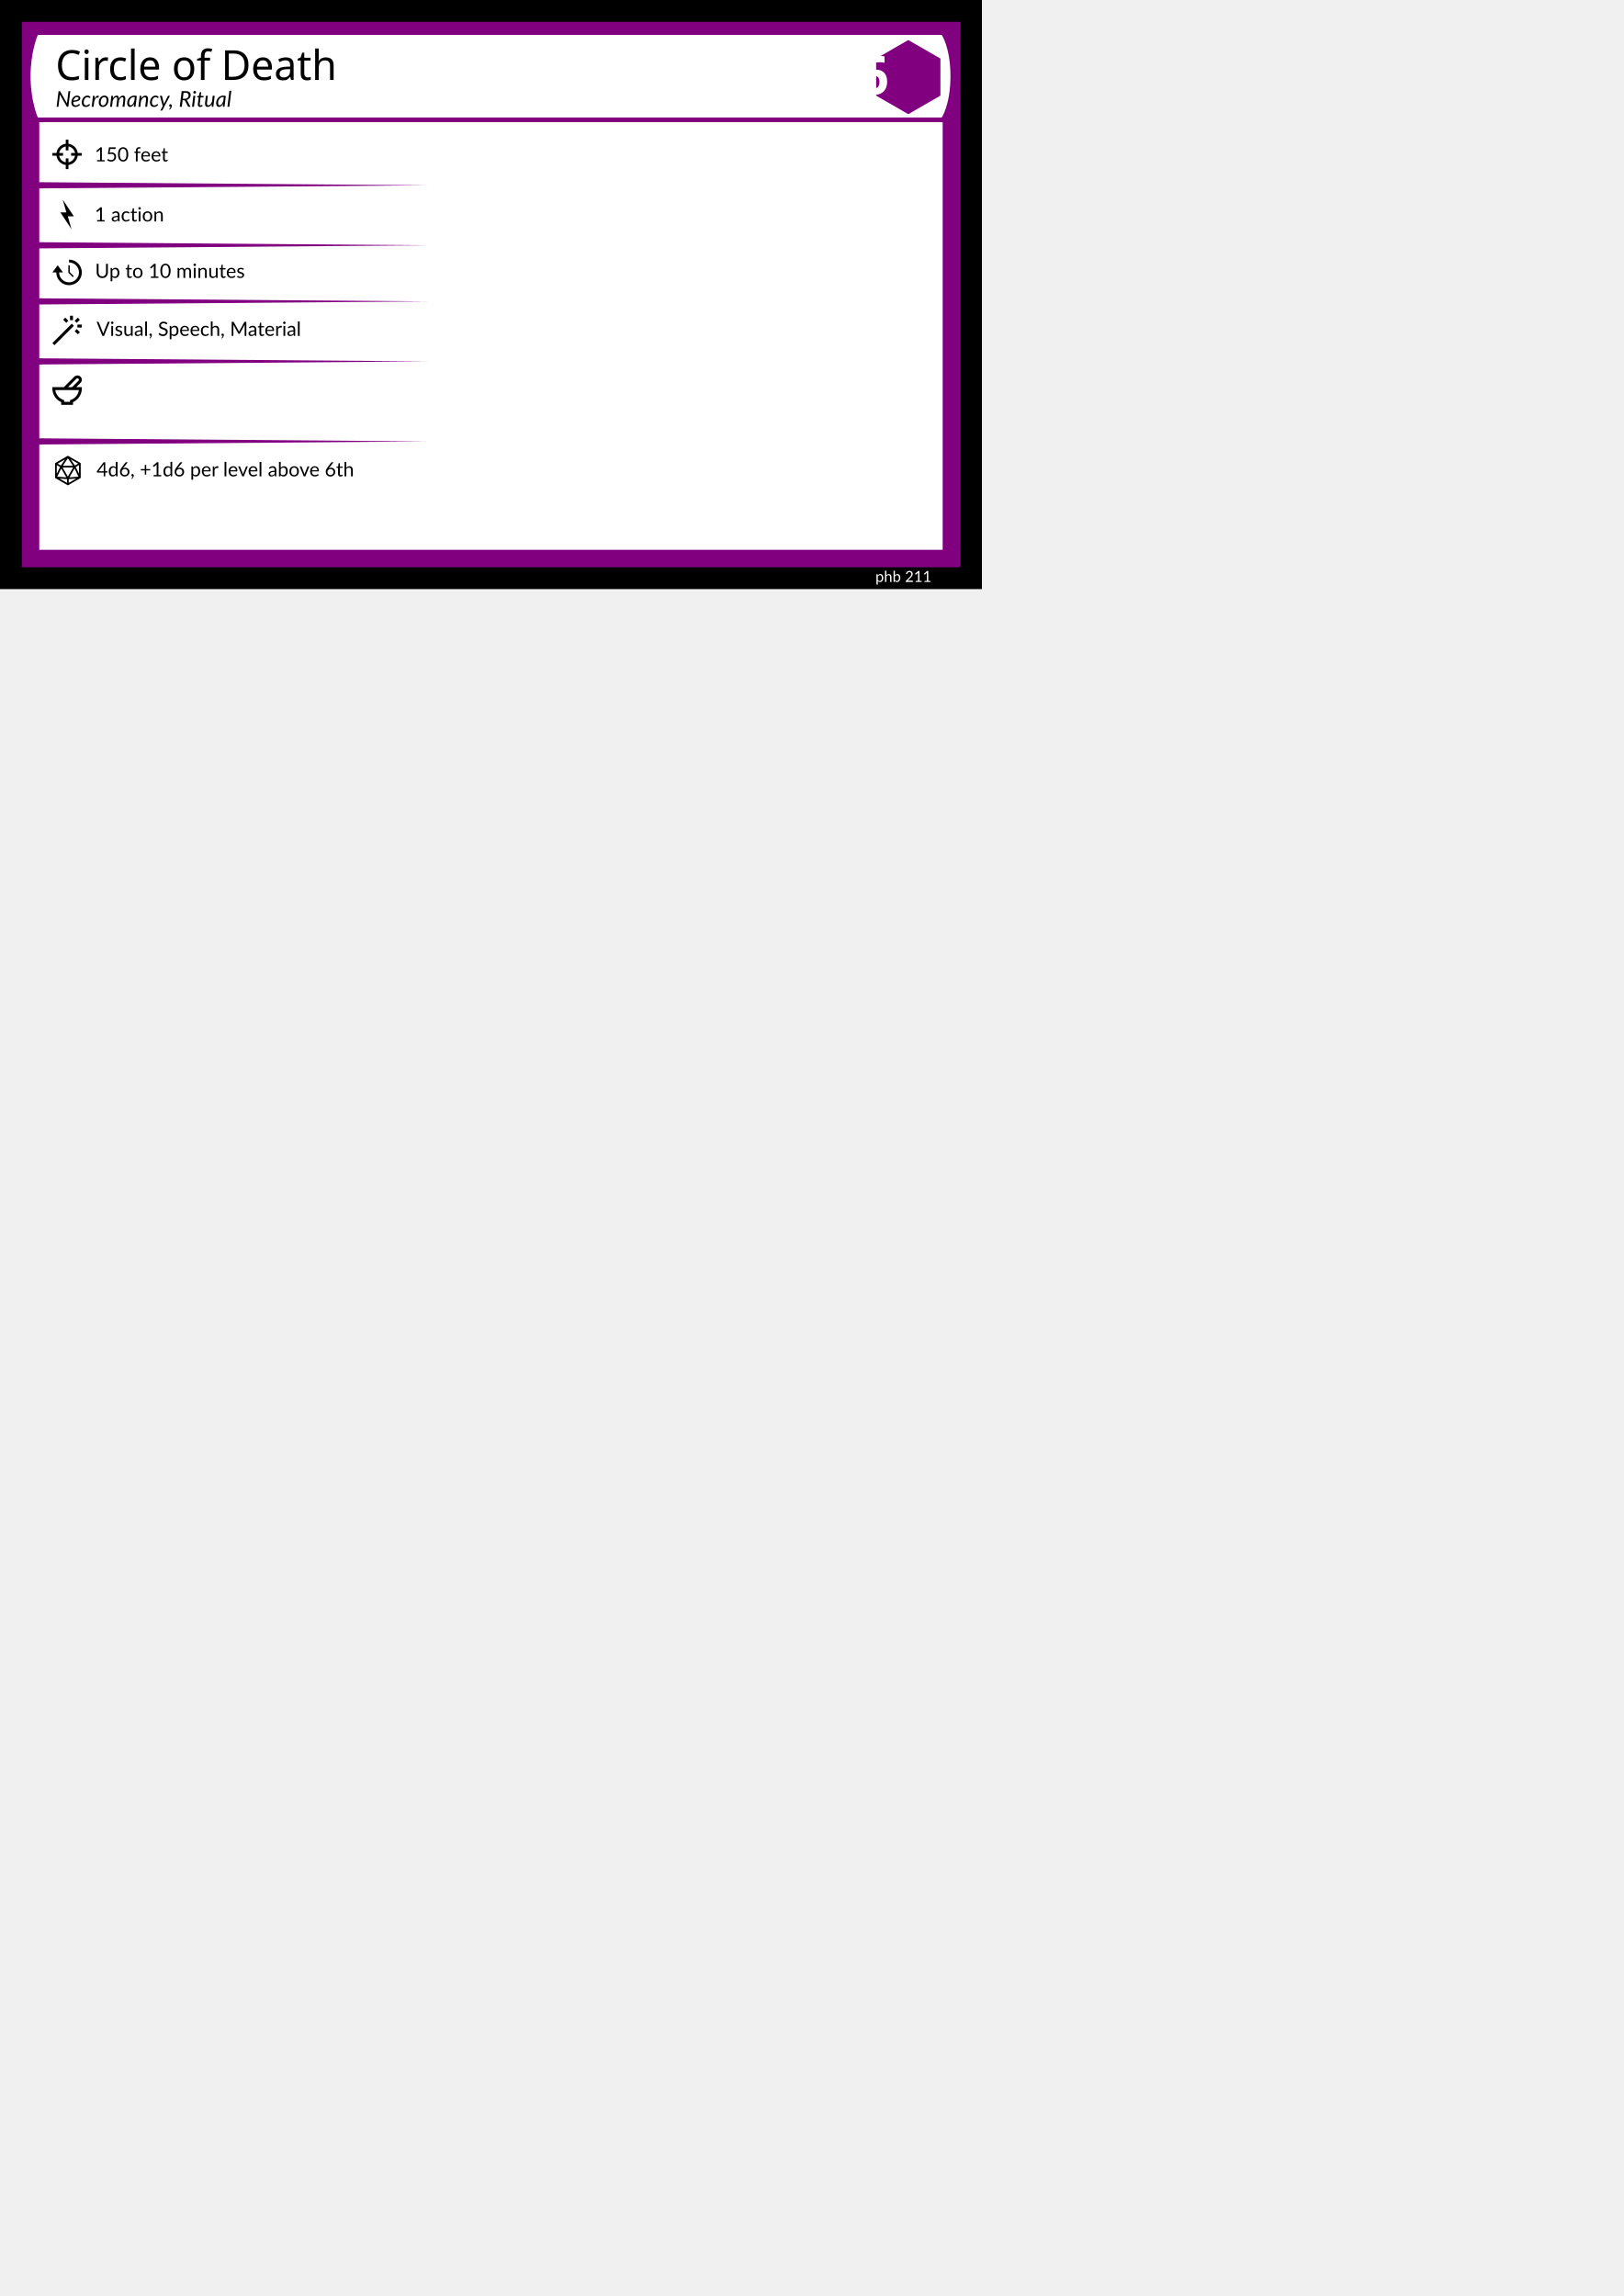
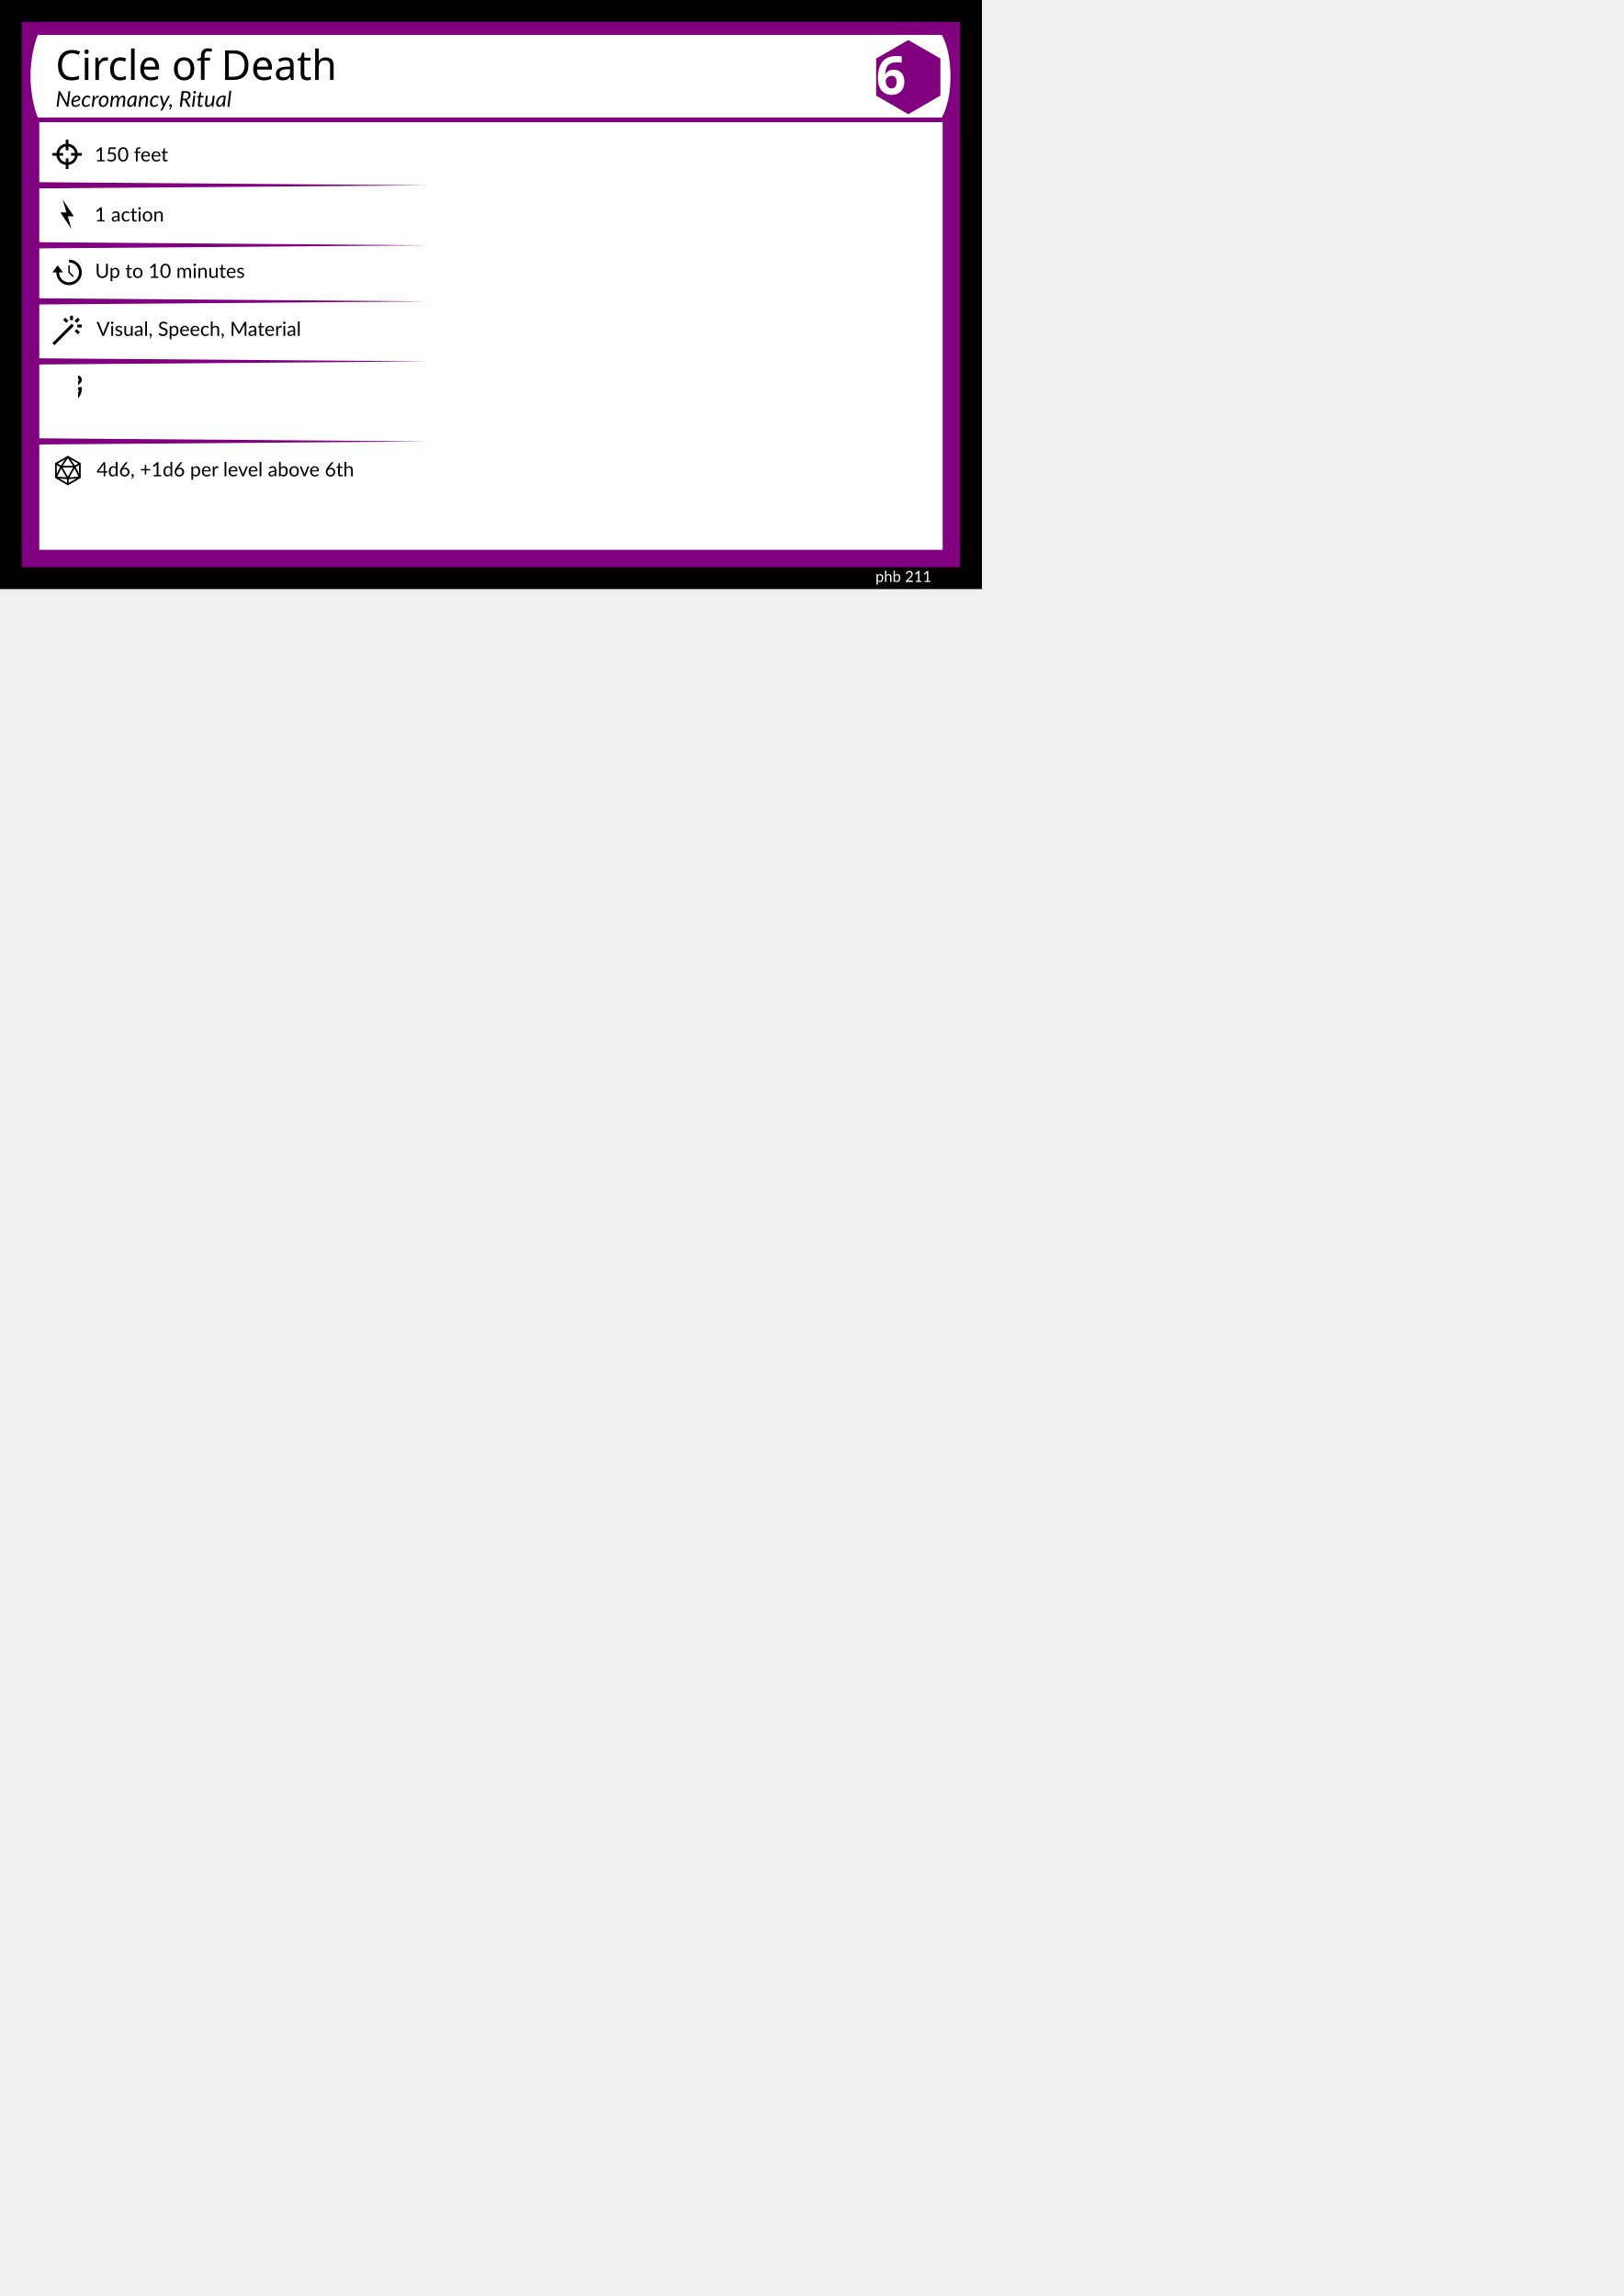
- <svg xmlns="http://www.w3.org/2000/svg" width="744.094" height="1052.362" id="svg2" version="1.1">
-   <defs id="defs4" />
+ <svg xmlns="http://www.w3.org/2000/svg" xmlns:xlink="http://www.w3.org/1999/xlink" width="793.701" height="1122.52" id="svg2" version="1.1" viewBox="0 0 744.094 1052.362">
+   <defs id="defs4">
+     <symbol id="symbol4007">
+       <path id="path5926" d="M -0.796,26.702 1.006,24.901 c 0.745,-0.745 0.745,-1.926 0,-2.609 -0.683,-0.683 -1.926,-0.683 -2.609,0 l -4.41,4.41 H -10.859 v 0.621 c 0,2.485 1.491,4.721 3.727,5.715 v 1.118 h 4.97 V 33.038 C 0.074,32.044 1.565,29.808 1.565,27.323 v -0.621 z m 0.062,-3.541 c 0.248,-0.248 0.621,-0.248 0.87,0 0.248,0.248 0.248,0.621 0,0.87 l -2.671,2.671 h -1.739 z m -2.236,8.883 -0.435,0.124 v 0.745 h -2.485 v -0.745 l -0.435,-0.124 c -1.801,-0.683 -3.044,-2.236 -3.292,-4.1 h 9.939 c -0.248,1.864 -1.491,3.417 -3.292,4.1 z" style="fill:#000000" />
+     </symbol>
+     <symbol id="g4658-0">
+       <g id="g4658-0_transform" transform="matrix(0.150794,0,0,0.150794,23.56932,208.1341)">
+         <g id="g4644-7" transform="translate(0,-952.3622)">
+           <path id="path4646-1" d="m 50,957.362 -38.971,22.5 v 45.001 l 1.291,0.746 37.681,21.754 38.971,-22.5 v -45.001 z m 0,7.595 15.566,23.025 H 34.434 Z m -8.425,3.236 -12.799,18.932 -9.996,-5.771 z m 16.851,0 22.794,13.16 -9.994,5.771 z m -42.23,17.635 9.997,5.771 -9.997,20.552 z m 67.608,0 v 26.324 l -9.997,-20.553 9.996,-5.771 z m -49.759,7.32 H 65.956 l -15.956,27.637 z m -4.281,2.922 15.567,26.961 -27.723,-1.968 z m 40.473,0 12.157,24.993 -27.723,1.968 z m -45.618,30.671 22.797,1.62 v 11.543 z m 50.764,0 -22.799,13.162 v -11.543 z" style="color:#000000;font-style:normal;font-variant:normal;font-weight:normal;font-stretch:normal;font-size:medium;line-height:normal;font-family:sans-serif;text-indent:0;text-align:start;text-decoration:none;text-decoration-line:none;letter-spacing:normal;word-spacing:normal;text-transform:none;writing-mode:lr-tb;direction:ltr;baseline-shift:baseline;text-anchor:start;display:inline;overflow:visible;visibility:visible;fill:#000000;fill-opacity:1;fill-rule:nonzero;stroke:none;stroke-width:8;marker:none;enable-background:accumulate" />
+         </g>
+       </g>
+     </symbol>
+     <symbol id="g4077-9-3">
+       <g id="g4077-9-3_transform" transform="matrix(0.6757897,0,0,0.6757897,23.98098,144.7108)">
+         <g id="g4053-8-7">
+           <rect id="rect4055-6-2" height="3" width="2" y="0" x="12" style="fill:#000000" />
+           <rect id="rect4057-5-6" height="18.6" width="2" transform="matrix(-0.7071,-0.7071,0.7071,-0.7071,3.4977,26.8355)" y="3.4" x="6.3" style="fill:#000000;stroke-width:3.255;stroke-miterlimit:4;stroke-dasharray:none" />
+           <rect id="rect4059-0-0" height="2" width="3" transform="matrix(0.7071,0.7071,-0.7071,0.7071,4.8712,-5.5508)" y="2.1" x="7.6" style="fill:#000000" />
+           <rect id="rect4061-2-1" height="2" width="3" transform="matrix(-0.7071,-0.7071,0.7071,-0.7071,21.1684,30.4888)" y="9.9" x="15.4" style="fill:#000000" />
+           <rect id="rect4063-8-6" height="2" width="3" y="6" x="17" style="fill:#000000" />
+           <rect id="rect4065-6-5" height="3" width="2" transform="matrix(0.7071,0.7071,-0.7071,0.7071,7.1413,-11.0383)" y="1.6" x="15.9" style="fill:#000000" />
+         </g>
+       </g>
+     </symbol>
+   </defs>
  <g id="layer2" style="display:inline">
-     <rect style="color:#000000;fill:#000000;fill-opacity:1;fill-rule:nonzero;stroke:none;stroke-width:11.25;marker:none;visibility:visible;display:inline;overflow:visible;enable-background:accumulate" id="rect2985-5-6-7" width="450" height="270" x="2.8070074e-014" y="2.6171874e-006" />
-     <rect style="color:#000000;fill:#800080;fill-opacity:1;fill-rule:nonzero;stroke:none;stroke-width:11.25;marker:none;visibility:visible;display:inline;overflow:visible;enable-background:accumulate" id="rect2985-5-6" width="430" height="250" x="10" y="10" />
-     <path style="color:#000000;fill:#ffffff;fill-opacity:1;fill-rule:nonzero;stroke:none;stroke-width:11.25;marker:none;visibility:visible;display:inline;overflow:visible;enable-background:accumulate" d="m 17.33,16 414.241,0 c 0,0 4,5.881 4,18.929 0,13.047 -4,18.929 -4,18.929 l -414.241,0 c 0,0 -3.33,-7.584 -3.33,-18.929 C 14,23.584 17.33,16 17.33,16 z" id="rect2985-5-6-73" />
-     <text xml:space="preserve" style="font-size:18.854px;font-style:normal;font-variant:normal;font-weight:normal;font-stretch:normal;line-height:125%;letter-spacing:0px;word-spacing:0px;fill:#000000;fill-opacity:1;stroke:none;font-family:Source Sans Pro;-inkscape-font-specification:Source Sans Pro" x="25.616" y="36.397" id="spell_name" transform="scale(0.9930664,1.006982)">
-       <tspan id="tspan3775-1-8" x="25.616" y="36.397" style="font-size:18.854px;font-style:normal;font-variant:normal;font-weight:normal;font-stretch:normal;font-family:Arsenal;-inkscape-font-specification:Arsenal">Circle of Death</tspan>
+     <rect style="color:#000000;display:inline;overflow:visible;visibility:visible;fill:#000000;fill-opacity:1;fill-rule:nonzero;stroke:none;stroke-width:11.25;marker:none;enable-background:accumulate" id="rect2985-5-6-7" width="450" height="270" x="2.8070074e-014" y="2.6171874e-006" />
+     <rect style="color:#000000;display:inline;overflow:visible;visibility:visible;fill:#800080;fill-opacity:1;fill-rule:nonzero;stroke:none;stroke-width:11.25;marker:none;enable-background:accumulate" id="rect2985-5-6" width="430" height="250" x="10" y="10" />
+     <path style="color:#000000;display:inline;overflow:visible;visibility:visible;fill:#ffffff;fill-opacity:1;fill-rule:nonzero;stroke:none;stroke-width:11.25;marker:none;enable-background:accumulate" d="M 17.33,16 H 431.571 c 0,0 4,5.881 4,18.929 0,13.047 -4,18.929 -4,18.929 H 17.33 c 0,0 -3.33,-7.584 -3.33,-18.929 C 14,23.584 17.33,16 17.33,16 Z" id="rect2985-5-6-73" />
+     <text xml:space="preserve" style="font-style:normal;font-variant:normal;font-weight:normal;font-stretch:normal;line-height:0%;font-family:'Source Sans Pro';-inkscape-font-specification:'Source Sans Pro';letter-spacing:0px;word-spacing:0px;fill:#000000;fill-opacity:1;stroke:none" x="25.616" y="36.397" id="spell_name" transform="scale(0.9930664,1.006982)">
+       <tspan id="tspan3775-1-8" x="25.616" y="36.397" style="font-style:normal;font-variant:normal;font-weight:normal;font-stretch:normal;font-size:18.854px;line-height:1.25;font-family:Arsenal;-inkscape-font-specification:Arsenal">Circle of Death</tspan>
    </text>
-     <text xml:space="preserve" style="font-size:10px;font-style:normal;font-variant:normal;font-weight:normal;font-stretch:normal;line-height:125%;letter-spacing:0px;word-spacing:0px;fill:#000000;fill-opacity:1;stroke:none;font-family:Source Sans Pro;-inkscape-font-specification:Source Sans Pro" x="25.46" y="48.948" id="spell_type">
-       <tspan id="tspan3775-4-2-3" x="25.46" y="48.948" style="font-size:10px;font-style:italic;font-variant:normal;font-weight:normal;font-stretch:normal;font-family:Lato;-inkscape-font-specification:Lato">Necromancy, Ritual</tspan>
+     <text xml:space="preserve" style="font-style:normal;font-variant:normal;font-weight:normal;font-stretch:normal;line-height:0%;font-family:'Source Sans Pro';-inkscape-font-specification:'Source Sans Pro';letter-spacing:0px;word-spacing:0px;fill:#000000;fill-opacity:1;stroke:none" x="25.46" y="48.948" id="spell_type">
+       <tspan id="tspan3775-4-2-3" x="25.46" y="48.948" style="font-style:italic;font-variant:normal;font-weight:normal;font-stretch:normal;font-size:10px;line-height:1.25;font-family:Lato;-inkscape-font-specification:Lato">Necromancy, Ritual</tspan>
    </text>
-     <path style="color:#000000;fill:#ffffff;fill-opacity:1;fill-rule:nonzero;stroke:none;stroke-width:11.25;marker:none;visibility:visible;display:inline;overflow:visible;enable-background:accumulate" d="M 18,56 432,56 l 0,196 -414,0 z" id="rect2985-5-6-5" />
-     <flowRoot xml:space="preserve" id="spell_description" style="font-size:11px;font-style:normal;font-variant:normal;font-weight:normal;font-stretch:normal;line-height:125%;letter-spacing:0px;word-spacing:0px;fill:#000000;fill-opacity:1;stroke:none;font-family:Lato;-inkscape-font-specification:Lato" transform="translate(113.8594,-194.7143)">
+     <path style="color:#000000;display:inline;overflow:visible;visibility:visible;fill:#ffffff;fill-opacity:1;fill-rule:nonzero;stroke:none;stroke-width:11.25;marker:none;enable-background:accumulate" d="M 18,56 H 432 V 252 H 18 Z" id="rect2985-5-6-5" />
+     <flowRoot xml:space="preserve" id="spell_description" style="font-style:normal;font-variant:normal;font-weight:normal;font-stretch:normal;line-height:0.01%;font-family:Lato;-inkscape-font-specification:Lato;letter-spacing:0px;word-spacing:0px;fill:#000000;fill-opacity:1;stroke:none" transform="translate(113.8594,-194.7143)">
      <flowRegion id="flowRegion3993-8-1">
-         <rect id="rect3995-7-3" width="211.112" height="179.315" x="97.582" y="259.505" style="font-size:11px;font-style:normal;font-variant:normal;font-weight:normal;font-stretch:normal;font-family:Lato;-inkscape-font-specification:Lato" />
+         <rect id="rect3995-7-3" width="211.112" height="179.315" x="97.582" y="259.505" style="font-style:normal;font-variant:normal;font-weight:normal;font-stretch:normal;font-size:11px;font-family:Lato;-inkscape-font-specification:Lato" />
      </flowRegion>
-       <flowPara id="flowPara4001-7-5">You assume a different form. When you cast the spell, choose one of the following options, the effects of which last for the duration of the spell. While the spell lasts, you can end one option as an action to gain the benefits of a different one.</flowPara>
-       <flowPara id="flowPara4474-9" />
-       <flowPara id="flowPara4476-8">Aquatic Adaptation. You adapt your body to an aquatic environment, sprouting gills and growing webbing between your fingers. You can breathe underwater and gain a swimming speed equal to your walking speed. [...]</flowPara>
-       <flowPara id="flowPara4478-4" />
-       <flowPara id="flowPara4480-0">Change Appearance. You transform your appearance. You decide what you look like, including your height, weight, facial features, sound of your voice, hair length, coloration, and distinguishing characteristics, if any. You can make yourself appear as a member of another race, though none of your statistics change. You also canâ€™t appear as a creature of a different size than you, and your basic shape stays the same; if you're bipedal, you canâ€™t use this spell to become quadrupedal, for instance. At any time for the duration of the spell, you can use your action to change your appearance in this way again.Natural Weapons. You grow claws, fangs, spines, horns, or a different natural weapon of your choice. Your unarmed strikes deal 1d6 bludgeoning, piercing, or slashing damage, as appropriate to the natural weapon you chose, and you are proficient with your unarmed strikes. Finally, the natural weapon is magic and you have a +1 bonus to the attack and damage rolls you make using it.phb 211</flowPara>
-       <flowPara id="flowPara4482-7" />
-       <flowPara id="flowPara4484-6" />
-       <flowPara id="flowPara4486-3" />
-       <flowPara id="flowPara4488-6" />
+       <flowPara id="flowPara4001-7-5" style="font-size:11px;line-height:1.25">You assume a different form. When you cast the spell, choose one of the following options, the effects of which last for the duration of the spell. While the spell lasts, you can end one option as an action to gain the benefits of a different one.</flowPara>
+       <flowPara id="flowPara4474-9" style="font-size:11px;line-height:1.25"> </flowPara>
+       <flowPara id="flowPara4476-8" style="font-size:11px;line-height:1.25">Aquatic Adaptation. You adapt your body to an aquatic environment, sprouting gills and growing webbing between your fingers. You can breathe underwater and gain a swimming speed equal to your walking speed. [...]</flowPara>
+       <flowPara id="flowPara4478-4" style="font-size:11px;line-height:1.25"> </flowPara>
+       <flowPara id="flowPara4480-0" style="font-size:11px;line-height:1.25">Change Appearance. You transform your appearance. You decide what you look like, including your height, weight, facial features, sound of your voice, hair length, coloration, and distinguishing characteristics, if any. You can make yourself appear as a member of another race, though none of your statistics change. You also canâ€™t appear as a creature of a different size than you, and your basic shape stays the same; if you're bipedal, you canâ€™t use this spell to become quadrupedal, for instance. At any time for the duration of the spell, you can use your action to change your appearance in this way again.Natural Weapons. You grow claws, fangs, spines, horns, or a different natural weapon of your choice. Your unarmed strikes deal 1d6 bludgeoning, piercing, or slashing damage, as appropriate to the natural weapon you chose, and you are proficient with your unarmed strikes. Finally, the natural weapon is magic and you have a +1 bonus to the attack and damage rolls you make using it.phb 211    </flowPara>
+       <flowPara id="flowPara4482-7" style="font-size:11px;line-height:1.25" />
+       <flowPara id="flowPara4484-6" style="font-size:11px;line-height:1.25" />
+       <flowPara id="flowPara4486-3" style="font-size:11px;line-height:1.25" />
+       <flowPara id="flowPara4488-6" style="font-size:11px;line-height:1.25" />
    </flowRoot>
    <g id="phb_page" transform="translate(170.1353,91.04872)" style="fill:#ffffff">
-       <text id="text3828-5-3-5" y="175.679" x="231.022" style="font-size:7px;font-style:normal;font-variant:normal;font-weight:normal;font-stretch:normal;line-height:125%;letter-spacing:0px;word-spacing:0px;fill:#ffffff;fill-opacity:1;stroke:none;font-family:Source Sans Pro;-inkscape-font-specification:Source Sans Pro" xml:space="preserve">
-         <tspan style="font-size:7px;font-style:normal;font-variant:normal;font-weight:normal;font-stretch:normal;fill:#ffffff;font-family:Lato;-inkscape-font-specification:Lato" y="175.679" x="231.022" id="tspan3830-1-1-4">phb 211</tspan>
+       <text id="text3828-5-3-5" y="175.679" x="231.022" style="font-style:normal;font-variant:normal;font-weight:normal;font-stretch:normal;line-height:0%;font-family:'Source Sans Pro';-inkscape-font-specification:'Source Sans Pro';letter-spacing:0px;word-spacing:0px;fill:#ffffff;fill-opacity:1;stroke:none" xml:space="preserve">
+         <tspan style="font-style:normal;font-variant:normal;font-weight:normal;font-stretch:normal;font-size:7px;line-height:1.25;font-family:Lato;-inkscape-font-specification:Lato;fill:#ffffff" y="175.679" x="231.022" id="tspan3830-1-1-4">phb 211</tspan>
      </text>
    </g>
    <g id="g3823-2-4" transform="matrix(0.945,0,0,0.945,-37.425,47.935)">
-       <path id="path3811-2-6" d="M 79.286,23.493 H 77.293 C 76.998,21.148 75.137,19.288 72.792,18.993 V 17 h -1.299 v 1.993 c -2.345,0.294 -4.206,2.155 -4.5,4.5 H 65 v 1.299 h 1.993 c 0.294,2.345 2.155,4.206 4.5,4.5 v 1.993 h 1.299 V 29.293 c 2.345,-0.294 4.206,-2.155 4.5,-4.5 h 1.993 v -1.299 z m -6.493,4.487 v -1.89 h -1.299 v 1.89 C 69.863,27.706 68.579,26.423 68.305,24.792 h 1.89 v -1.299 h -1.89 c 0.274,-1.63 1.558,-2.914 3.188,-3.188 v 1.89 h 1.299 v -1.89 c 1.63,0.274 2.914,1.558 3.188,3.188 h -1.89 v 1.299 h 1.89 c -0.274,1.63 -1.558,2.914 -3.188,3.188 z" style="fill:#000000" />
+       <path id="path3811-2-6" d="M 79.286,23.493 H 77.293 C 76.998,21.148 75.137,19.288 72.792,18.993 V 17 h -1.299 v 1.993 c -2.345,0.294 -4.206,2.155 -4.5,4.5 H 65 v 1.299 h 1.993 c 0.294,2.345 2.155,4.206 4.5,4.5 v 1.993 h 1.299 V 29.293 c 2.345,-0.294 4.206,-2.155 4.5,-4.5 h 1.993 z m -6.493,4.487 v -1.89 h -1.299 v 1.89 C 69.863,27.706 68.579,26.423 68.305,24.792 h 1.89 v -1.299 h -1.89 c 0.274,-1.63 1.558,-2.914 3.188,-3.188 v 1.89 h 1.299 v -1.89 c 1.63,0.274 2.914,1.558 3.188,3.188 h -1.89 v 1.299 h 1.89 c -0.274,1.63 -1.558,2.914 -3.188,3.188 z" style="fill:#000000" />
    </g>
-     <text xml:space="preserve" style="font-size:9px;font-style:normal;font-variant:normal;font-weight:normal;font-stretch:normal;line-height:125%;letter-spacing:0px;word-spacing:0px;fill:#000000;fill-opacity:1;stroke:none;font-family:Source Sans Pro;-inkscape-font-specification:Source Sans Pro" x="43.373" y="73.986" id="spell_range">
-       <tspan id="tspan3830-6-6" x="43.373" y="73.986" style="font-size:9px;font-style:normal;font-variant:normal;font-weight:normal;font-stretch:normal;font-family:Lato;-inkscape-font-specification:Lato">150 feet</tspan>
+     <text xml:space="preserve" style="font-style:normal;font-variant:normal;font-weight:normal;font-stretch:normal;line-height:0%;font-family:'Source Sans Pro';-inkscape-font-specification:'Source Sans Pro';letter-spacing:0px;word-spacing:0px;fill:#000000;fill-opacity:1;stroke:none" x="43.373" y="73.986" id="spell_range">
+       <tspan id="tspan3830-6-6" x="43.373" y="73.986" style="font-style:normal;font-variant:normal;font-weight:normal;font-stretch:normal;font-size:9px;line-height:1.25;font-family:Lato;-inkscape-font-specification:Lato">150 feet</tspan>
    </text>
-     <text xml:space="preserve" style="font-size:9px;font-style:normal;font-variant:normal;font-weight:normal;font-stretch:normal;line-height:125%;letter-spacing:0px;word-spacing:0px;fill:#000000;fill-opacity:1;stroke:none;font-family:Source Sans Pro;-inkscape-font-specification:Source Sans Pro" x="43.373" y="101.497" id="spell_cast_time">
-       <tspan id="tspan3830-9-4-8" x="43.373" y="101.497" style="font-size:9px;font-style:normal;font-variant:normal;font-weight:normal;font-stretch:normal;font-family:Lato;-inkscape-font-specification:Lato">1 action</tspan>
+     <text xml:space="preserve" style="font-style:normal;font-variant:normal;font-weight:normal;font-stretch:normal;line-height:0%;font-family:'Source Sans Pro';-inkscape-font-specification:'Source Sans Pro';letter-spacing:0px;word-spacing:0px;fill:#000000;fill-opacity:1;stroke:none" x="43.373" y="101.497" id="spell_cast_time">
+       <tspan id="tspan3830-9-4-8" x="43.373" y="101.497" style="font-style:normal;font-variant:normal;font-weight:normal;font-stretch:normal;font-size:9px;line-height:1.25;font-family:Lato;-inkscape-font-specification:Lato">1 action</tspan>
    </text>
    <g id="g3888-3-4" transform="matrix(0.15,0,0,0.15,23.25,90.75)">
-       <path id="path3876-1-9" d="M 63.331,95 29.287,43.936 H 47.795 L 36.67,5 70.713,56.066 H 52.206 L 63.331,95 z" />
+       <path id="path3876-1-9" d="M 63.331,95 29.287,43.936 H 47.795 L 36.67,5 70.713,56.066 H 52.206 Z" />
    </g>
    <g id="g3947-3-3" transform="matrix(0.6525522,0,0,0.6525522,-112.8115,-65.72413)">
      <path d="m 221.371,283.079 v 1.994 c 3.848,0 6.979,3.131 6.979,6.979 0,3.848 -3.131,6.979 -6.979,6.979 -3.848,0 -6.979,-3.131 -6.979,-6.979 h 2.742 l -3.739,-4.985 -3.739,4.985 h 2.742 c 0,4.948 4.025,8.973 8.973,8.973 4.948,0 8.973,-4.025 8.973,-8.973 0,-4.948 -4.025,-8.973 -8.973,-8.973 z" id="path3895-3-7" />
-       <polygon points="48.059,50.805 60.294,63.04 63.043,60.291 51.947,49.195 51.947,30.557 48.059,30.557 " id="polygon3897-4-8" transform="matrix(0.256395,0,0,0.256395,208.5504,279.2328)" />
+       <polygon points="63.043,60.291 51.947,49.195 51.947,30.557 48.059,30.557 48.059,50.805 60.294,63.04 " id="polygon3897-4-8" transform="matrix(0.256395,0,0,0.256395,208.5504,279.2328)" />
    </g>
-     <text xml:space="preserve" style="font-size:9px;font-style:normal;font-variant:normal;font-weight:normal;font-stretch:normal;line-height:125%;letter-spacing:0px;word-spacing:0px;fill:#000000;fill-opacity:1;stroke:none;font-family:Source Sans Pro;-inkscape-font-specification:Source Sans Pro" x="43.562" y="127.366" id="spell_duration">
-       <tspan id="tspan3830-9-8-1-2" x="43.562" y="127.366" style="font-size:9px;font-style:normal;font-variant:normal;font-weight:normal;font-stretch:normal;font-family:Lato;-inkscape-font-specification:Lato">Up to 10 minutes</tspan>
+     <text xml:space="preserve" style="font-style:normal;font-variant:normal;font-weight:normal;font-stretch:normal;line-height:0%;font-family:'Source Sans Pro';-inkscape-font-specification:'Source Sans Pro';letter-spacing:0px;word-spacing:0px;fill:#000000;fill-opacity:1;stroke:none" x="43.562" y="127.366" id="spell_duration">
+       <tspan id="tspan3830-9-8-1-2" x="43.562" y="127.366" style="font-style:normal;font-variant:normal;font-weight:normal;font-stretch:normal;font-size:9px;line-height:1.25;font-family:Lato;-inkscape-font-specification:Lato">Up to 10 minutes</tspan>
    </text>
-     <text id="spell_requirements" y="153.954" x="44.246" style="font-size:9px;font-style:normal;font-variant:normal;font-weight:normal;font-stretch:normal;line-height:125%;letter-spacing:0px;word-spacing:0px;fill:#000000;fill-opacity:1;stroke:none;font-family:Source Sans Pro;-inkscape-font-specification:Source Sans Pro" xml:space="preserve">
-       <tspan style="font-size:9px;font-style:normal;font-variant:normal;font-weight:normal;font-stretch:normal;font-family:Lato;-inkscape-font-specification:Lato" y="153.954" x="44.246" id="tspan4121-7-7">Visual, Speech, Material</tspan>
+     <text id="spell_requirements" y="153.954" x="44.246" style="font-style:normal;font-variant:normal;font-weight:normal;font-stretch:normal;line-height:0%;font-family:'Source Sans Pro';-inkscape-font-specification:'Source Sans Pro';letter-spacing:0px;word-spacing:0px;fill:#000000;fill-opacity:1;stroke:none" xml:space="preserve">
+       <tspan style="font-style:normal;font-variant:normal;font-weight:normal;font-stretch:normal;font-size:9px;line-height:1.25;font-family:Lato;-inkscape-font-specification:Lato" y="153.954" x="44.246" id="tspan4121-7-7">Visual, Speech, Material</tspan>
    </text>
-     <g id="g4077-9-3" transform="matrix(0.6757897,0,0,0.6757897,23.98098,144.7108)">
-       <g id="g4053-8-7">
-         <rect id="rect4055-6-2" height="3" width="2" y="0" x="12" style="fill:#000000" />
-         <rect id="rect4057-5-6" height="18.6" width="2" transform="matrix(-0.7071,-0.7071,0.7071,-0.7071,3.4977,26.8355)" y="3.4" x="6.3" style="fill:#000000;stroke-width:3.255;stroke-miterlimit:4;stroke-dasharray:none" />
-         <rect id="rect4059-0-0" height="2" width="3" transform="matrix(0.7071,0.7071,-0.7071,0.7071,4.8712,-5.5508)" y="2.1" x="7.6" style="fill:#000000" />
-         <rect id="rect4061-2-1" height="2" width="3" transform="matrix(-0.7071,-0.7071,0.7071,-0.7071,21.1684,30.4888)" y="9.9" x="15.4" style="fill:#000000" />
-         <rect id="rect4063-8-6" height="2" width="3" y="6" x="17" style="fill:#000000" />
-         <rect id="rect4065-6-5" height="3" width="2" transform="matrix(0.7071,0.7071,-0.7071,0.7071,7.1413,-11.0383)" y="1.6" x="15.9" style="fill:#000000" />
+     <g id="spell_materials" transform="translate(-203.9054,-519.4043)">
+       <flowRoot transform="translate(90.31485,38.57494)" style="font-style:normal;font-variant:normal;font-weight:normal;font-stretch:normal;line-height:0.01%;font-family:Lato;-inkscape-font-specification:Lato;letter-spacing:0px;word-spacing:0px;fill:#000000;fill-opacity:1;stroke:none" id="flowRoot4377-5" xml:space="preserve">
+         <flowRegion id="flowRegion4379-4">
+           <rect style="font-style:normal;font-variant:normal;font-weight:normal;font-stretch:normal;font-size:9px;font-family:Lato;-inkscape-font-specification:Lato" y="655.372" x="157.584" height="23.774" width="147.685" id="rect4381-1" />
+         </flowRegion>
+         <flowPara id="flowPara4383-2" style="font-size:9px;line-height:1.25">Diamond dust worth at least 100gp, which the spell consumes.</flowPara>
+       </flowRoot>
+     </g>
+     <text xml:space="preserve" style="font-style:normal;font-variant:normal;font-weight:normal;font-stretch:normal;line-height:0%;font-family:'Source Sans Pro';-inkscape-font-specification:'Source Sans Pro';letter-spacing:0px;word-spacing:0px;fill:#000000;fill-opacity:1;stroke:none" x="44.246" y="218.324" id="spell_dice">
+       <tspan id="tspan4121-7-0-7" x="44.246" y="218.324" style="font-style:normal;font-variant:normal;font-weight:normal;font-stretch:normal;font-size:9px;line-height:1.25;font-family:Lato;-inkscape-font-specification:Lato">4d6, +1d6 per level above 6th</tspan>
+     </text>
+     <path style="color:#000000;display:inline;overflow:visible;visibility:visible;fill:#800080;fill-opacity:1;fill-rule:nonzero;stroke:none;stroke-width:2.2;marker:none;enable-background:accumulate" d="M 16.429,83.5 196.071,84.929 16.429,86.357 Z" id="rect5028" />
+     <g id="g4658-0-8" transform="matrix(0.3777519,0,0,0.3777519,397.3493,16.44961)" style="fill:#800080;fill-opacity:1">
+       <g id="g4644-7-0" transform="translate(0,-952.3622)" style="fill:#800080;fill-opacity:1">
+         <path id="path4646-1-1" d="m 50,957.362 -38.971,22.5 v 45.001 l 1.291,0.746 37.681,21.754 38.971,-22.5 v -45.001 z" style="color:#000000;font-style:normal;font-variant:normal;font-weight:normal;font-stretch:normal;font-size:medium;line-height:normal;font-family:sans-serif;text-indent:0;text-align:start;text-decoration:none;text-decoration-line:none;letter-spacing:normal;word-spacing:normal;text-transform:none;writing-mode:lr-tb;direction:ltr;baseline-shift:baseline;text-anchor:start;display:inline;overflow:visible;visibility:visible;fill:#800080;fill-opacity:1;fill-rule:nonzero;stroke:none;stroke-width:8;marker:none;enable-background:accumulate" />
      </g>
    </g>
-     <g id="spell_materials" transform="translate(-203.9054,-519.4043)">
-       <flowRoot transform="translate(90.31485,38.57494)" style="font-size:9px;font-style:normal;font-variant:normal;font-weight:normal;font-stretch:normal;line-height:125%;letter-spacing:0px;word-spacing:0px;fill:#000000;fill-opacity:1;stroke:none;font-family:Lato;-inkscape-font-specification:Lato" id="flowRoot4377-5" xml:space="preserve">
-         <flowRegion id="flowRegion4379-4">
-           <rect style="font-size:9px;font-style:normal;font-variant:normal;font-weight:normal;font-stretch:normal;font-family:Lato;-inkscape-font-specification:Lato" y="655.372" x="157.584" height="23.774" width="147.685" id="rect4381-1" />
-         </flowRegion>
-         <flowPara id="flowPara4383-2">Diamond dust worth at least 100gp, which the spell consumes.</flowPara>
-       </flowRoot>
+     <text transform="scale(0.9930664,1.006982)" id="spell_level" y="42.943" x="418.999" style="font-style:normal;font-variant:normal;font-weight:bold;font-stretch:normal;line-height:0%;font-family:'Source Sans Pro';-inkscape-font-specification:'Arsenal Bold';text-align:center;letter-spacing:0px;word-spacing:0px;text-anchor:middle;fill:#ffffff;fill-opacity:1;stroke:none" xml:space="preserve">
+       <tspan style="font-style:normal;font-variant:normal;font-weight:bold;font-stretch:normal;font-size:24.192px;line-height:1.25;font-family:Arsenal;-inkscape-font-specification:'Arsenal Bold';text-align:center;text-anchor:middle;fill:#ffffff" y="42.943" x="418.999" id="tspan3775-1-8-0">6</tspan>
+     </text>
+     <path style="color:#000000;display:inline;overflow:visible;visibility:visible;fill:#800080;fill-opacity:1;fill-rule:nonzero;stroke:none;stroke-width:2.2;marker:none;enable-background:accumulate" d="m 16.429,111 179.643,1.429 -179.643,1.429 z" id="rect5028-9" />
+     <path style="color:#000000;display:inline;overflow:visible;visibility:visible;fill:#800080;fill-opacity:1;fill-rule:nonzero;stroke:none;stroke-width:2.2;marker:none;enable-background:accumulate" d="m 16.429,136.711 179.643,1.429 -179.643,1.429 z" id="rect5028-4" />
+     <path style="color:#000000;display:inline;overflow:visible;visibility:visible;fill:#800080;fill-opacity:1;fill-rule:nonzero;stroke:none;stroke-width:2.2;marker:none;enable-background:accumulate" d="m 16.429,164.211 179.643,1.429 -179.643,1.429 z" id="rect5028-7" />
+     <path style="color:#000000;display:inline;overflow:visible;visibility:visible;fill:#800080;fill-opacity:1;fill-rule:nonzero;stroke:none;stroke-width:2.2;marker:none;enable-background:accumulate" d="m 16.429,200.888 179.643,1.429 -179.643,1.429 z" id="rect5028-8" />
+     <g id="g5938" transform="matrix(1.086619,0,0,1.086619,35.79975,148.426)">
+       <use xlink:href="#symbol4007" id="use4010" />
    </g>
-     <g id="g4658-0" transform="matrix(0.150794,0,0,0.150794,23.56932,208.1341)">
-       <g id="g4644-7" transform="translate(0,-952.3622)">
-         <path id="path4646-1" d="m 50,957.362 -38.971,22.5 0,45.001 1.291,0.746 37.681,21.754 38.971,-22.5 0,-45.001 -38.971,-22.5 z m 0,7.595 15.566,23.025 -31.132,0 15.566,-23.025 z m -8.425,3.236 -12.799,18.932 -9.996,-5.771 22.795,-13.161 z m 16.851,0 22.794,13.16 -9.994,5.771 -12.799,-18.93 z m -42.23,17.635 9.997,5.771 -9.997,20.552 0,-26.322 z m 67.608,0 0,26.324 -9.997,-20.553 9.996,-5.771 z m -49.759,7.32 31.911,0 -15.956,27.637 -15.956,-27.637 z m -4.281,2.922 15.567,26.961 -27.723,-1.968 12.156,-24.993 z m 40.473,0 12.157,24.993 -27.723,1.968 15.566,-26.961 z m -45.618,30.671 22.797,1.62 0,11.543 -22.797,-13.162 z m 50.764,0 -22.799,13.162 0,-11.543 22.799,-1.62 z" style="font-size:medium;font-style:normal;font-variant:normal;font-weight:normal;font-stretch:normal;text-indent:0;text-align:start;text-decoration:none;line-height:normal;letter-spacing:normal;word-spacing:normal;text-transform:none;direction:ltr;block-progression:tb;writing-mode:lr-tb;text-anchor:start;baseline-shift:baseline;color:#000000;fill:#000000;fill-opacity:1;fill-rule:nonzero;stroke:none;stroke-width:8;marker:none;visibility:visible;display:inline;overflow:visible;enable-background:accumulate;font-family:sans-serif" />
-       </g>
-     </g>
-     <text xml:space="preserve" style="font-size:9px;font-style:normal;font-variant:normal;font-weight:normal;font-stretch:normal;line-height:125%;letter-spacing:0px;word-spacing:0px;fill:#000000;fill-opacity:1;stroke:none;font-family:Source Sans Pro;-inkscape-font-specification:Source Sans Pro" x="44.246" y="218.324" id="spell_dice">
-       <tspan id="tspan4121-7-0-7" x="44.246" y="218.324" style="font-size:9px;font-style:normal;font-variant:normal;font-weight:normal;font-stretch:normal;font-family:Lato;-inkscape-font-specification:Lato">4d6, +1d6 per level above 6th</tspan>
-     </text>
-     <path style="color:#000000;fill:#800080;fill-opacity:1;fill-rule:nonzero;stroke:none;stroke-width:2.2;marker:none;visibility:visible;display:inline;overflow:visible;enable-background:accumulate" d="M 16.429,83.5 196.071,84.929 16.429,86.357 z" id="rect5028" />
-     <g id="g4658-0-8" transform="matrix(0.3777519,0,0,0.3777519,397.3493,16.44961)" style="fill:#800080;fill-opacity:1">
-       <g id="g4644-7-0" transform="translate(0,-952.3622)" style="fill:#800080;fill-opacity:1">
-         <path id="path4646-1-1" d="m 50,957.362 -38.971,22.5 0,45.001 1.291,0.746 37.681,21.754 38.971,-22.5 0,-45.001 z" style="font-size:medium;font-style:normal;font-variant:normal;font-weight:normal;font-stretch:normal;text-indent:0;text-align:start;text-decoration:none;line-height:normal;letter-spacing:normal;word-spacing:normal;text-transform:none;direction:ltr;block-progression:tb;writing-mode:lr-tb;text-anchor:start;baseline-shift:baseline;color:#000000;fill:#800080;fill-opacity:1;fill-rule:nonzero;stroke:none;stroke-width:8;marker:none;visibility:visible;display:inline;overflow:visible;enable-background:accumulate;font-family:sans-serif" />
-       </g>
-     </g>
-     <text transform="scale(0.9930664,1.006982)" id="spell_level" y="42.943" x="418.999" style="font-size:24.192px;font-style:normal;font-variant:normal;font-weight:bold;font-stretch:normal;text-align:center;line-height:125%;letter-spacing:0px;word-spacing:0px;text-anchor:middle;fill:#ffffff;fill-opacity:1;stroke:none;font-family:Source Sans Pro;-inkscape-font-specification:Arsenal Bold" xml:space="preserve">
-       <tspan style="font-size:24.192px;font-style:normal;font-variant:normal;font-weight:bold;font-stretch:normal;text-align:center;text-anchor:middle;fill:#ffffff;font-family:Arsenal;-inkscape-font-specification:Arsenal Bold" y="42.943" x="418.999" id="tspan3775-1-8-0">6</tspan>
-     </text>
-     <path style="color:#000000;fill:#800080;fill-opacity:1;fill-rule:nonzero;stroke:none;stroke-width:2.2;marker:none;visibility:visible;display:inline;overflow:visible;enable-background:accumulate" d="m 16.429,111 179.643,1.429 -179.643,1.429 z" id="rect5028-9" />
-     <path style="color:#000000;fill:#800080;fill-opacity:1;fill-rule:nonzero;stroke:none;stroke-width:2.2;marker:none;visibility:visible;display:inline;overflow:visible;enable-background:accumulate" d="m 16.429,136.711 179.643,1.429 -179.643,1.429 z" id="rect5028-4" />
-     <path style="color:#000000;fill:#800080;fill-opacity:1;fill-rule:nonzero;stroke:none;stroke-width:2.2;marker:none;visibility:visible;display:inline;overflow:visible;enable-background:accumulate" d="m 16.429,164.211 179.643,1.429 -179.643,1.429 z" id="rect5028-7" />
-     <path style="color:#000000;fill:#800080;fill-opacity:1;fill-rule:nonzero;stroke:none;stroke-width:2.2;marker:none;visibility:visible;display:inline;overflow:visible;enable-background:accumulate" d="m 16.429,200.888 179.643,1.429 -179.643,1.429 z" id="rect5028-8" />
-     <g id="g5938" transform="matrix(1.086619,0,0,1.086619,35.79975,148.426)">
-       <path id="path5926" d="M -0.796,26.702 1.006,24.901 c 0.745,-0.745 0.745,-1.926 0,-2.609 -0.683,-0.683 -1.926,-0.683 -2.609,0 l -4.41,4.41 H -10.859 v 0.621 c 0,2.485 1.491,4.721 3.727,5.715 v 1.118 h 4.97 V 33.038 C 0.074,32.044 1.565,29.808 1.565,27.323 v -0.621 h -2.361 z m 0.062,-3.541 c 0.248,-0.248 0.621,-0.248 0.87,0 0.248,0.248 0.248,0.621 0,0.87 l -2.671,2.671 h -1.739 l 3.541,-3.541 z m -2.236,8.883 -0.435,0.124 v 0.745 h -2.485 v -0.745 l -0.435,-0.124 c -1.801,-0.683 -3.044,-2.236 -3.292,-4.1 h 9.939 c -0.248,1.864 -1.491,3.417 -3.292,4.1 z" style="fill:#000000" />
-     </g>
+     <use xlink:href="#g4658-0" id="use4019" />
+     <use xlink:href="#g4077-9-3" id="use4037" />
  </g>
</svg>
